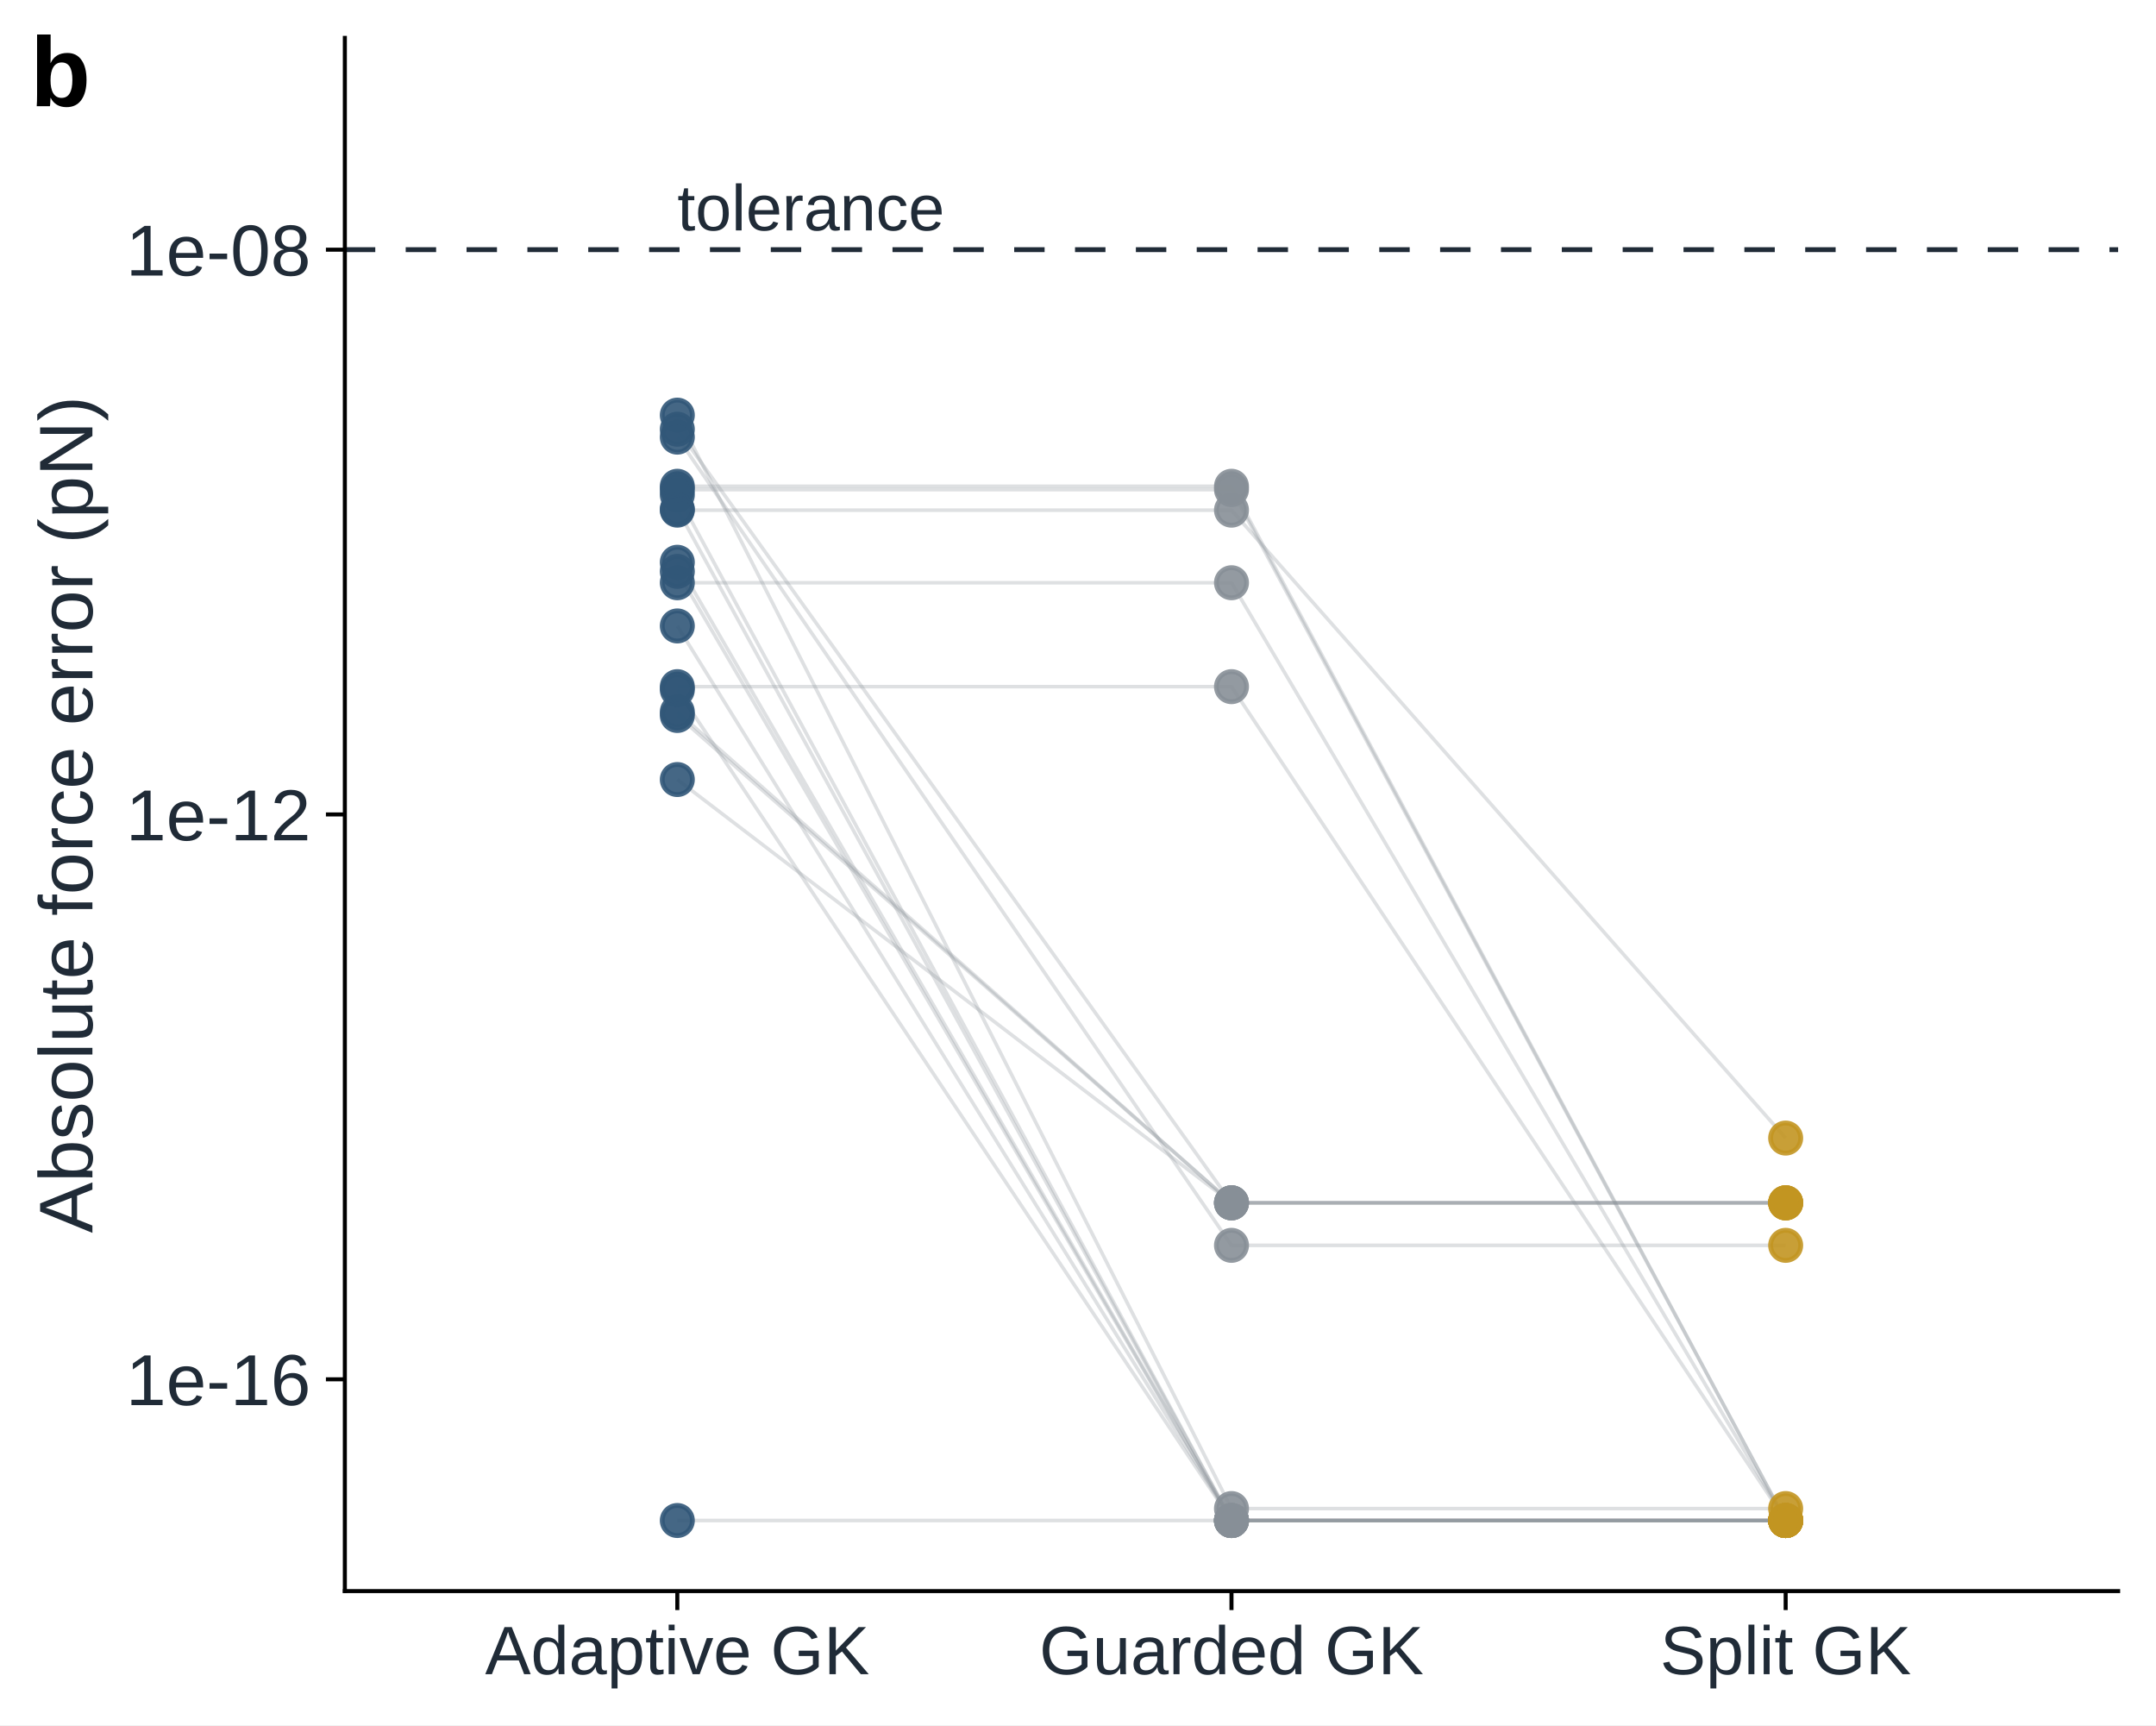
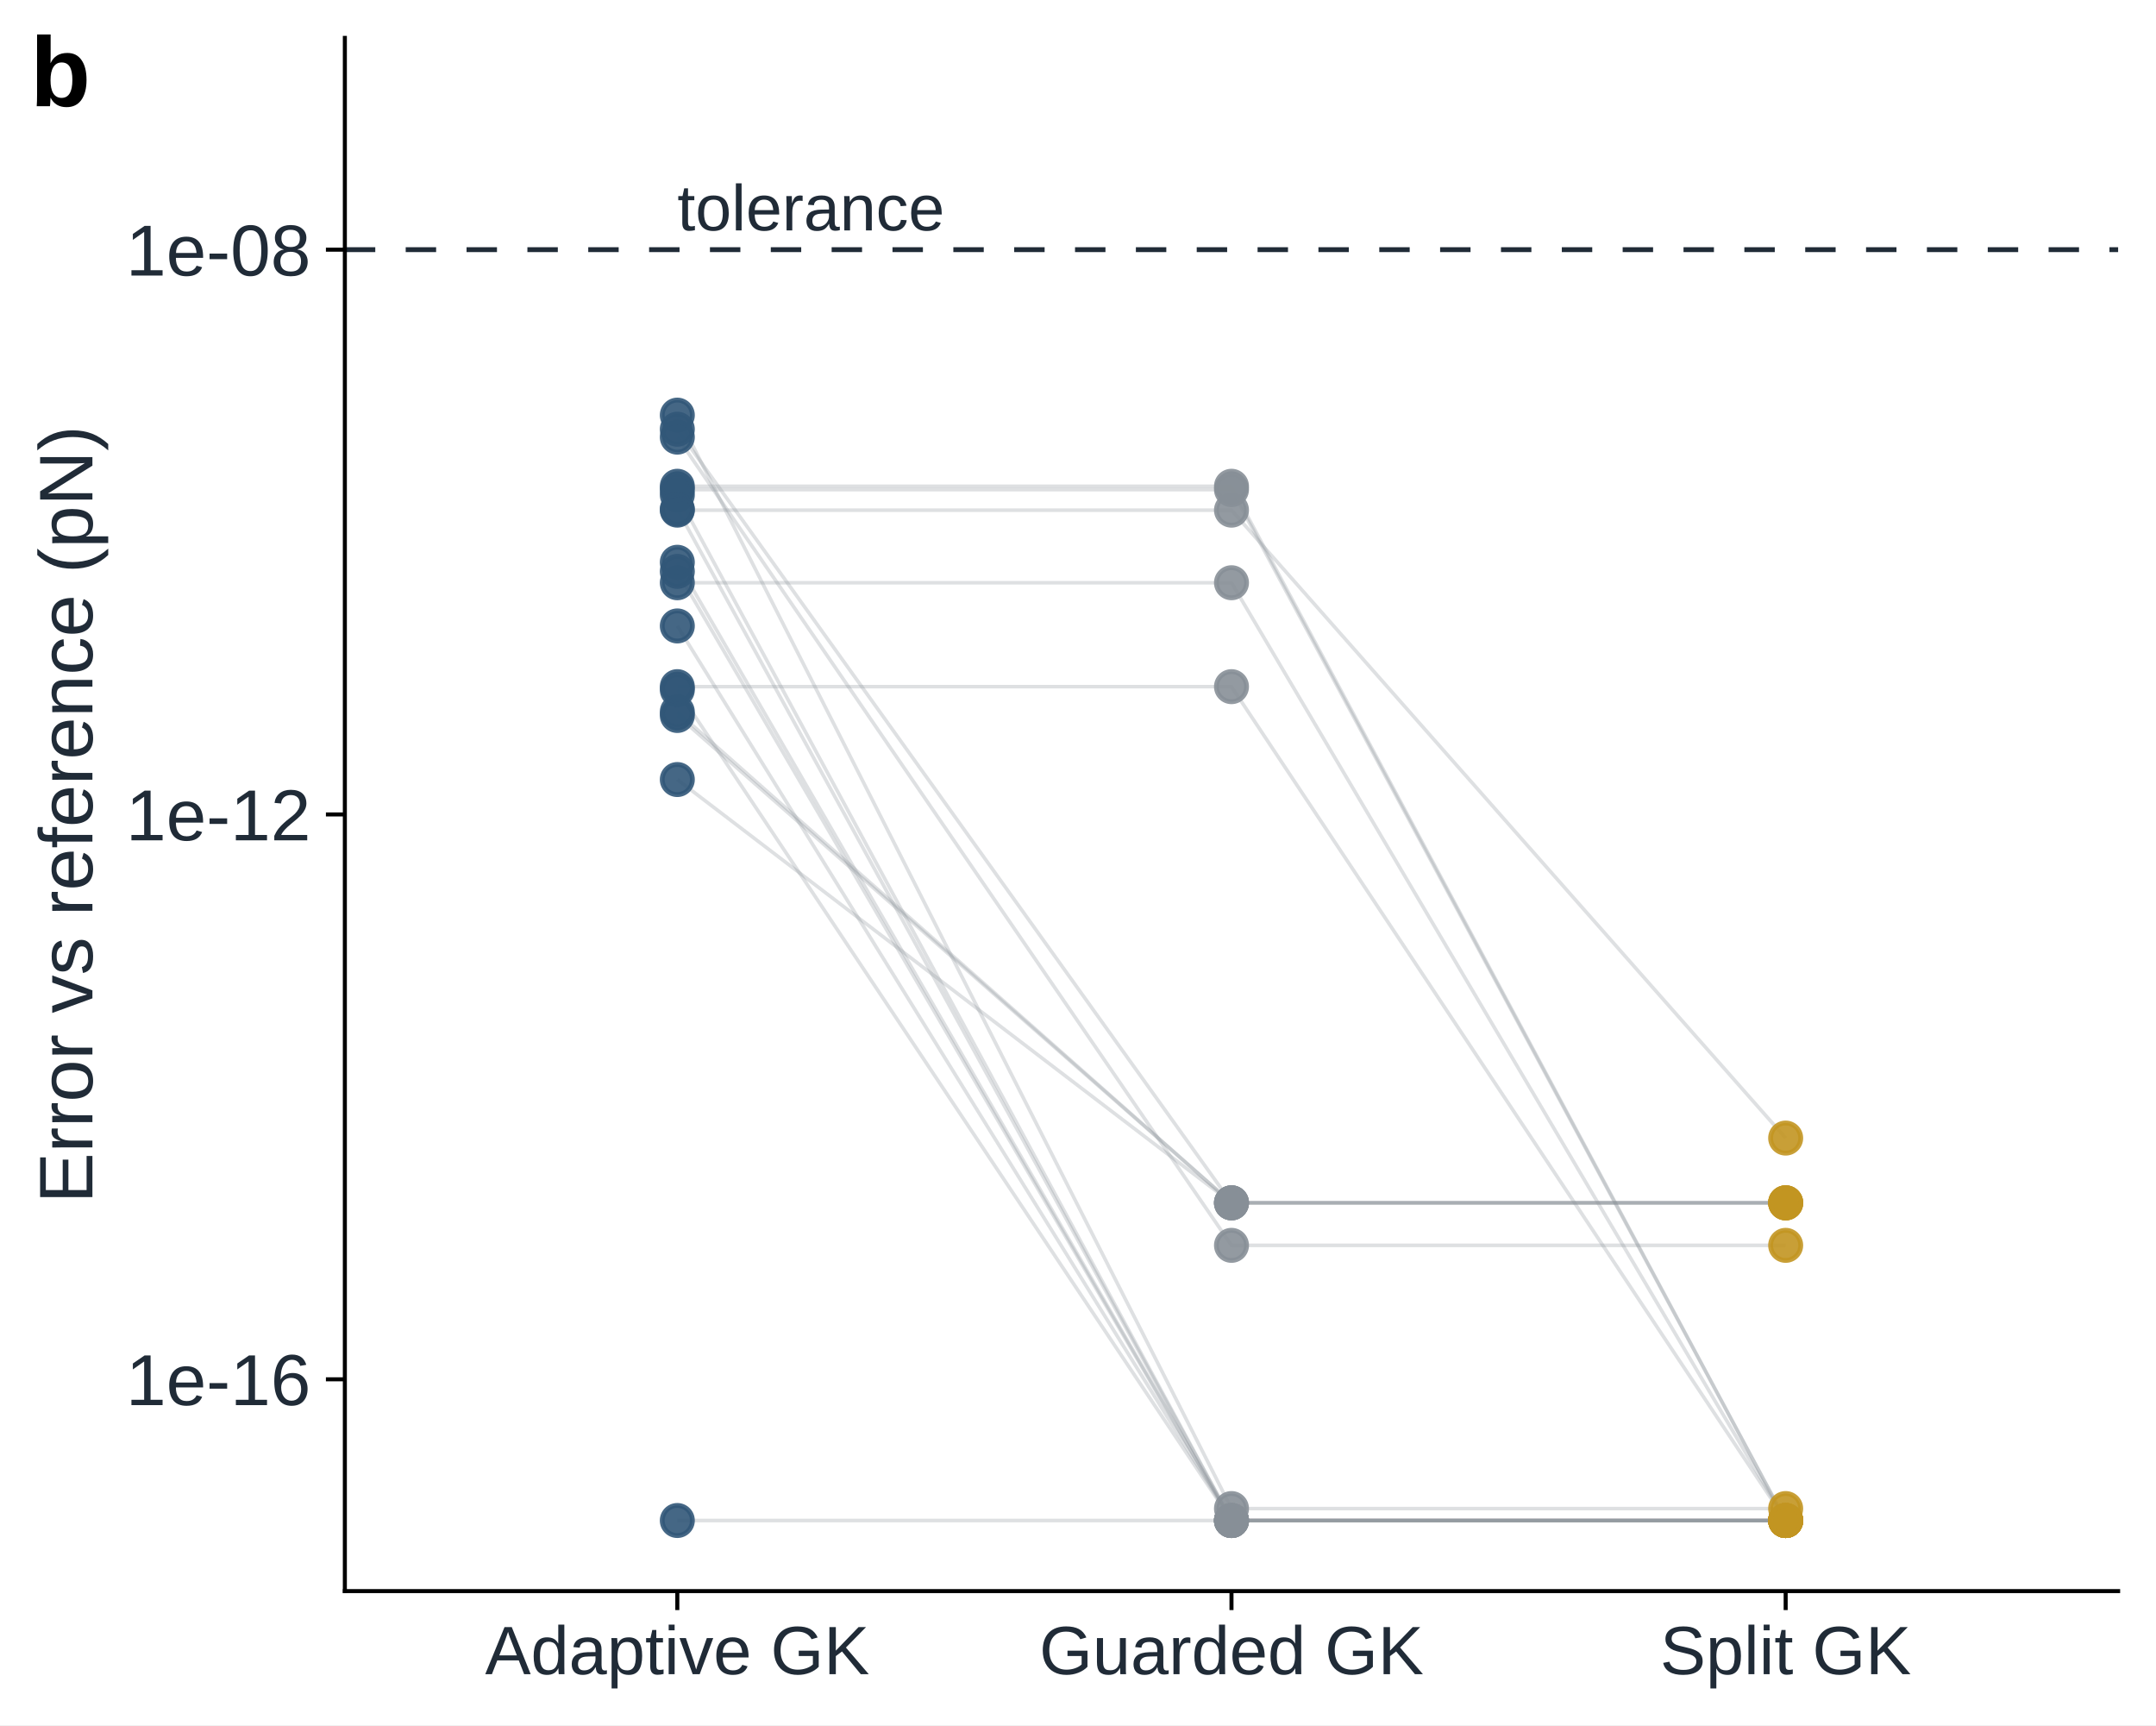
<svg xmlns="http://www.w3.org/2000/svg" width="283.46pt" height="226.77pt" viewBox="0 0 283.46 226.77">
  <g class="svglite">
    <defs>
      <style type="text/css">
    .svglite line, .svglite polyline, .svglite polygon, .svglite path, .svglite rect, .svglite circle {
      fill: none;
      stroke: #000000;
      stroke-linecap: round;
      stroke-linejoin: round;
      stroke-miterlimit: 10.00;
    }
    .svglite text {
      white-space: pre;
    }
    .svglite g.glyphgroup path {
      fill: inherit;
      stroke: none;
    }
  </style>
    </defs>
    <rect width="100%" height="100%" style="stroke: none; fill: #FFFFFF;" />
    <defs>
      <clipPath id="cpMC4wMHwyODMuNDZ8MC4wMHwyMjYuNzc=">
        <rect x="0.00" y="0.00" width="283.46" height="226.77" />
      </clipPath>
    </defs>
    <g clip-path="url(#cpMC4wMHwyODMuNDZ8MC4wMHwyMjYuNzc=)">
      <rect x="-0" y="0" width="283.46" height="226.77" style="stroke-width: 0.97; stroke: #FFFFFF; fill: #FFFFFF;" />
    </g>
    <defs>
      <clipPath id="cpNDUuMzR8Mjc4LjQ4fDQuOTh8MjA5LjE1">
        <rect x="45.34" y="4.98" width="233.14" height="204.17" />
      </clipPath>
    </defs>
    <g clip-path="url(#cpNDUuMzR8Mjc4LjQ4fDQuOTh8MjA5LjE1)">
      <rect x="45.34" y="4.98" width="233.14" height="204.17" style="stroke-width: 0.97; stroke: none; fill: #FFFFFF;" />
      <line x1="45.34" y1="32.82" x2="278.48" y2="32.82" style="stroke-width: 0.64; stroke: #202B37; stroke-dasharray: 4.00,4.00; stroke-linecap: butt;" />
      <text x="89.05" y="30.29" style="font-size: 8.54px;fill: #202B37; font-family: &quot;Arial&quot;;" textLength="35.12px" lengthAdjust="spacingAndGlyphs">tolerance</text>
      <polyline points="89.05,82.28 161.91,199.87 234.77,199.87 " style="stroke-width: 0.47; stroke: #888F97; stroke-opacity: 0.28; stroke-linecap: butt;" />
      <polyline points="89.05,65.04 161.91,199.87 234.77,199.87 " style="stroke-width: 0.47; stroke: #888F97; stroke-opacity: 0.28; stroke-linecap: butt;" />
      <polyline points="89.05,54.57 161.91,198.30 234.77,198.30 " style="stroke-width: 0.47; stroke: #888F97; stroke-opacity: 0.28; stroke-linecap: butt;" />
      <polyline points="89.05,64.36 161.91,64.36 234.77,199.87 " style="stroke-width: 0.47; stroke: #888F97; stroke-opacity: 0.28; stroke-linecap: butt;" />
      <polyline points="89.05,94.05 161.91,158.11 234.77,158.11 " style="stroke-width: 0.47; stroke: #888F97; stroke-opacity: 0.28; stroke-linecap: butt;" />
      <polyline points="89.05,75.11 161.91,199.87 234.77,199.87 " style="stroke-width: 0.47; stroke: #888F97; stroke-opacity: 0.28; stroke-linecap: butt;" />
      <polyline points="89.05,102.47 161.91,158.11 234.77,158.11 " style="stroke-width: 0.47; stroke: #888F97; stroke-opacity: 0.28; stroke-linecap: butt;" />
      <polyline points="89.05,63.92 161.91,63.92 234.77,199.87 " style="stroke-width: 0.47; stroke: #888F97; stroke-opacity: 0.28; stroke-linecap: butt;" />
      <polyline points="89.05,66.92 161.91,199.87 234.77,199.87 " style="stroke-width: 0.47; stroke: #888F97; stroke-opacity: 0.28; stroke-linecap: butt;" />
      <polyline points="89.05,90.68 161.91,199.87 234.77,199.87 " style="stroke-width: 0.47; stroke: #888F97; stroke-opacity: 0.28; stroke-linecap: butt;" />
      <polyline points="89.05,73.91 161.91,199.87 234.77,199.87 " style="stroke-width: 0.47; stroke: #888F97; stroke-opacity: 0.28; stroke-linecap: butt;" />
      <polyline points="89.05,90.26 161.91,90.26 234.77,199.87 " style="stroke-width: 0.47; stroke: #888F97; stroke-opacity: 0.28; stroke-linecap: butt;" />
      <polyline points="89.05,93.57 161.91,158.11 234.77,158.11 " style="stroke-width: 0.47; stroke: #888F97; stroke-opacity: 0.28; stroke-linecap: butt;" />
      <polyline points="89.05,56.42 161.91,158.11 234.77,158.11 " style="stroke-width: 0.47; stroke: #888F97; stroke-opacity: 0.28; stroke-linecap: butt;" />
      <polyline points="89.05,57.46 161.91,163.70 234.77,163.70 " style="stroke-width: 0.47; stroke: #888F97; stroke-opacity: 0.28; stroke-linecap: butt;" />
      <polyline points="89.05,76.60 161.91,76.60 234.77,199.87 " style="stroke-width: 0.47; stroke: #888F97; stroke-opacity: 0.28; stroke-linecap: butt;" />
      <polyline points="89.05,67.06 161.91,67.06 234.77,149.60 " style="stroke-width: 0.47; stroke: #888F97; stroke-opacity: 0.28; stroke-linecap: butt;" />
      <polyline points="89.05,199.87 161.91,199.87 234.77,199.87 " style="stroke-width: 0.47; stroke: #888F97; stroke-opacity: 0.28; stroke-linecap: butt;" />
      <circle cx="89.05" cy="94.05" r="1.98" style="stroke-width: 0.64; stroke: #315778; stroke-opacity: 0.90; fill: #315778; fill-opacity: 0.90;" />
      <circle cx="161.91" cy="158.11" r="1.98" style="stroke-width: 0.64; stroke: #888F97; stroke-opacity: 0.90; fill: #888F97; fill-opacity: 0.90;" />
      <circle cx="234.77" cy="158.11" r="1.98" style="stroke-width: 0.64; stroke: #C29522; stroke-opacity: 0.90; fill: #C29522; fill-opacity: 0.90;" />
      <circle cx="89.05" cy="75.11" r="1.98" style="stroke-width: 0.64; stroke: #315778; stroke-opacity: 0.90; fill: #315778; fill-opacity: 0.90;" />
      <circle cx="161.91" cy="199.87" r="1.98" style="stroke-width: 0.64; stroke: #888F97; stroke-opacity: 0.90; fill: #888F97; fill-opacity: 0.90;" />
      <circle cx="234.77" cy="199.87" r="1.98" style="stroke-width: 0.64; stroke: #C29522; stroke-opacity: 0.90; fill: #C29522; fill-opacity: 0.90;" />
      <circle cx="89.05" cy="102.47" r="1.98" style="stroke-width: 0.64; stroke: #315778; stroke-opacity: 0.90; fill: #315778; fill-opacity: 0.90;" />
      <circle cx="161.91" cy="158.11" r="1.98" style="stroke-width: 0.64; stroke: #888F97; stroke-opacity: 0.90; fill: #888F97; fill-opacity: 0.90;" />
      <circle cx="234.77" cy="158.11" r="1.98" style="stroke-width: 0.64; stroke: #C29522; stroke-opacity: 0.90; fill: #C29522; fill-opacity: 0.90;" />
      <circle cx="89.05" cy="63.92" r="1.98" style="stroke-width: 0.64; stroke: #315778; stroke-opacity: 0.90; fill: #315778; fill-opacity: 0.90;" />
      <circle cx="161.91" cy="63.92" r="1.98" style="stroke-width: 0.64; stroke: #888F97; stroke-opacity: 0.90; fill: #888F97; fill-opacity: 0.90;" />
      <circle cx="234.77" cy="199.87" r="1.98" style="stroke-width: 0.64; stroke: #C29522; stroke-opacity: 0.90; fill: #C29522; fill-opacity: 0.90;" />
      <circle cx="89.05" cy="82.28" r="1.98" style="stroke-width: 0.64; stroke: #315778; stroke-opacity: 0.90; fill: #315778; fill-opacity: 0.90;" />
      <circle cx="161.91" cy="199.87" r="1.98" style="stroke-width: 0.64; stroke: #888F97; stroke-opacity: 0.90; fill: #888F97; fill-opacity: 0.90;" />
      <circle cx="234.77" cy="199.87" r="1.98" style="stroke-width: 0.64; stroke: #C29522; stroke-opacity: 0.90; fill: #C29522; fill-opacity: 0.90;" />
      <circle cx="89.05" cy="65.04" r="1.98" style="stroke-width: 0.64; stroke: #315778; stroke-opacity: 0.90; fill: #315778; fill-opacity: 0.90;" />
      <circle cx="161.91" cy="199.87" r="1.98" style="stroke-width: 0.64; stroke: #888F97; stroke-opacity: 0.90; fill: #888F97; fill-opacity: 0.90;" />
      <circle cx="234.77" cy="199.87" r="1.98" style="stroke-width: 0.64; stroke: #C29522; stroke-opacity: 0.90; fill: #C29522; fill-opacity: 0.90;" />
      <circle cx="89.05" cy="54.57" r="1.98" style="stroke-width: 0.64; stroke: #315778; stroke-opacity: 0.90; fill: #315778; fill-opacity: 0.90;" />
      <circle cx="161.91" cy="198.30" r="1.98" style="stroke-width: 0.64; stroke: #888F97; stroke-opacity: 0.90; fill: #888F97; fill-opacity: 0.90;" />
      <circle cx="234.77" cy="198.30" r="1.98" style="stroke-width: 0.64; stroke: #C29522; stroke-opacity: 0.90; fill: #C29522; fill-opacity: 0.90;" />
      <circle cx="89.05" cy="64.36" r="1.98" style="stroke-width: 0.64; stroke: #315778; stroke-opacity: 0.90; fill: #315778; fill-opacity: 0.90;" />
      <circle cx="161.91" cy="64.36" r="1.98" style="stroke-width: 0.64; stroke: #888F97; stroke-opacity: 0.90; fill: #888F97; fill-opacity: 0.90;" />
      <circle cx="234.77" cy="199.87" r="1.98" style="stroke-width: 0.64; stroke: #C29522; stroke-opacity: 0.90; fill: #C29522; fill-opacity: 0.90;" />
      <circle cx="89.05" cy="93.57" r="1.98" style="stroke-width: 0.64; stroke: #315778; stroke-opacity: 0.90; fill: #315778; fill-opacity: 0.90;" />
      <circle cx="161.91" cy="158.11" r="1.98" style="stroke-width: 0.64; stroke: #888F97; stroke-opacity: 0.90; fill: #888F97; fill-opacity: 0.90;" />
      <circle cx="234.77" cy="158.11" r="1.98" style="stroke-width: 0.64; stroke: #C29522; stroke-opacity: 0.90; fill: #C29522; fill-opacity: 0.90;" />
      <circle cx="89.05" cy="56.42" r="1.98" style="stroke-width: 0.64; stroke: #315778; stroke-opacity: 0.90; fill: #315778; fill-opacity: 0.90;" />
      <circle cx="161.91" cy="158.11" r="1.98" style="stroke-width: 0.64; stroke: #888F97; stroke-opacity: 0.90; fill: #888F97; fill-opacity: 0.90;" />
      <circle cx="234.77" cy="158.11" r="1.98" style="stroke-width: 0.64; stroke: #C29522; stroke-opacity: 0.90; fill: #C29522; fill-opacity: 0.90;" />
      <circle cx="89.05" cy="57.46" r="1.98" style="stroke-width: 0.64; stroke: #315778; stroke-opacity: 0.90; fill: #315778; fill-opacity: 0.90;" />
      <circle cx="161.91" cy="163.70" r="1.98" style="stroke-width: 0.64; stroke: #888F97; stroke-opacity: 0.90; fill: #888F97; fill-opacity: 0.90;" />
      <circle cx="234.77" cy="163.70" r="1.98" style="stroke-width: 0.64; stroke: #C29522; stroke-opacity: 0.90; fill: #C29522; fill-opacity: 0.90;" />
      <circle cx="89.05" cy="76.60" r="1.98" style="stroke-width: 0.64; stroke: #315778; stroke-opacity: 0.90; fill: #315778; fill-opacity: 0.90;" />
      <circle cx="161.91" cy="76.60" r="1.98" style="stroke-width: 0.64; stroke: #888F97; stroke-opacity: 0.90; fill: #888F97; fill-opacity: 0.90;" />
      <circle cx="234.77" cy="199.87" r="1.98" style="stroke-width: 0.64; stroke: #C29522; stroke-opacity: 0.90; fill: #C29522; fill-opacity: 0.90;" />
      <circle cx="89.05" cy="66.92" r="1.98" style="stroke-width: 0.64; stroke: #315778; stroke-opacity: 0.90; fill: #315778; fill-opacity: 0.90;" />
      <circle cx="161.91" cy="199.87" r="1.98" style="stroke-width: 0.64; stroke: #888F97; stroke-opacity: 0.90; fill: #888F97; fill-opacity: 0.90;" />
      <circle cx="234.77" cy="199.87" r="1.98" style="stroke-width: 0.64; stroke: #C29522; stroke-opacity: 0.90; fill: #C29522; fill-opacity: 0.90;" />
      <circle cx="89.05" cy="90.68" r="1.98" style="stroke-width: 0.64; stroke: #315778; stroke-opacity: 0.90; fill: #315778; fill-opacity: 0.90;" />
      <circle cx="161.91" cy="199.87" r="1.98" style="stroke-width: 0.64; stroke: #888F97; stroke-opacity: 0.90; fill: #888F97; fill-opacity: 0.90;" />
      <circle cx="234.77" cy="199.87" r="1.98" style="stroke-width: 0.64; stroke: #C29522; stroke-opacity: 0.90; fill: #C29522; fill-opacity: 0.90;" />
      <circle cx="89.05" cy="73.91" r="1.98" style="stroke-width: 0.64; stroke: #315778; stroke-opacity: 0.90; fill: #315778; fill-opacity: 0.90;" />
      <circle cx="161.91" cy="199.87" r="1.98" style="stroke-width: 0.64; stroke: #888F97; stroke-opacity: 0.90; fill: #888F97; fill-opacity: 0.90;" />
      <circle cx="234.77" cy="199.87" r="1.98" style="stroke-width: 0.64; stroke: #C29522; stroke-opacity: 0.90; fill: #C29522; fill-opacity: 0.90;" />
      <circle cx="89.05" cy="90.26" r="1.98" style="stroke-width: 0.64; stroke: #315778; stroke-opacity: 0.90; fill: #315778; fill-opacity: 0.90;" />
      <circle cx="161.91" cy="90.26" r="1.98" style="stroke-width: 0.64; stroke: #888F97; stroke-opacity: 0.90; fill: #888F97; fill-opacity: 0.90;" />
      <circle cx="234.77" cy="199.87" r="1.98" style="stroke-width: 0.64; stroke: #C29522; stroke-opacity: 0.90; fill: #C29522; fill-opacity: 0.90;" />
      <circle cx="89.05" cy="67.06" r="1.98" style="stroke-width: 0.64; stroke: #315778; stroke-opacity: 0.90; fill: #315778; fill-opacity: 0.90;" />
      <circle cx="161.91" cy="67.06" r="1.98" style="stroke-width: 0.64; stroke: #888F97; stroke-opacity: 0.90; fill: #888F97; fill-opacity: 0.90;" />
      <circle cx="234.77" cy="149.60" r="1.98" style="stroke-width: 0.64; stroke: #C29522; stroke-opacity: 0.90; fill: #C29522; fill-opacity: 0.90;" />
      <circle cx="89.05" cy="199.87" r="1.98" style="stroke-width: 0.64; stroke: #315778; stroke-opacity: 0.90; fill: #315778; fill-opacity: 0.90;" />
      <circle cx="161.91" cy="199.87" r="1.98" style="stroke-width: 0.64; stroke: #888F97; stroke-opacity: 0.90; fill: #888F97; fill-opacity: 0.90;" />
      <circle cx="234.77" cy="199.87" r="1.98" style="stroke-width: 0.64; stroke: #C29522; stroke-opacity: 0.90; fill: #C29522; fill-opacity: 0.90;" />
    </g>
    <g clip-path="url(#cpMC4wMHwyODMuNDZ8MC4wMHwyMjYuNzc=)">
      <polyline points="45.34,209.15 45.34,4.98 " style="stroke-width: 0.53; stroke-linecap: square;" />
      <text x="40.86" y="184.70" text-anchor="end" style="font-size: 9.50px;fill: #202B37; font-family: &quot;Arial&quot;;" textLength="24.28px" lengthAdjust="spacingAndGlyphs">1e-16</text>
      <text x="40.86" y="110.46" text-anchor="end" style="font-size: 9.50px;fill: #202B37; font-family: &quot;Arial&quot;;" textLength="24.28px" lengthAdjust="spacingAndGlyphs">1e-12</text>
      <text x="40.86" y="36.22" text-anchor="end" style="font-size: 9.50px;fill: #202B37; font-family: &quot;Arial&quot;;" textLength="24.28px" lengthAdjust="spacingAndGlyphs">1e-08</text>
      <polyline points="42.85,181.31 45.34,181.31 " style="stroke-width: 0.53; stroke-linecap: butt;" />
      <polyline points="42.85,107.06 45.34,107.06 " style="stroke-width: 0.53; stroke-linecap: butt;" />
      <polyline points="42.85,32.82 45.34,32.82 " style="stroke-width: 0.53; stroke-linecap: butt;" />
      <polyline points="45.34,209.15 278.48,209.15 " style="stroke-width: 0.53; stroke-linecap: square;" />
      <polyline points="89.05,211.64 89.05,209.15 " style="stroke-width: 0.53; stroke-linecap: butt;" />
      <polyline points="161.91,211.64 161.91,209.15 " style="stroke-width: 0.53; stroke-linecap: butt;" />
      <polyline points="234.77,211.64 234.77,209.15 " style="stroke-width: 0.53; stroke-linecap: butt;" />
      <text x="89.05" y="220.07" text-anchor="middle" style="font-size: 9.00px;fill: #202B37; font-family: &quot;Arial&quot;;" textLength="50.50px" lengthAdjust="spacingAndGlyphs">Adaptive GK</text>
      <text x="161.91" y="220.07" text-anchor="middle" style="font-size: 9.00px;fill: #202B37; font-family: &quot;Arial&quot;;" textLength="50.50px" lengthAdjust="spacingAndGlyphs">Guarded GK</text>
      <text x="234.77" y="220.07" text-anchor="middle" style="font-size: 9.00px;fill: #202B37; font-family: &quot;Arial&quot;;" textLength="33.00px" lengthAdjust="spacingAndGlyphs">Split GK</text>
-       <text transform="translate(12.15,107.06) rotate(-90)" text-anchor="middle" style="font-size: 10.00px;fill: #202B37; font-family: &quot;Arial&quot;;" textLength="110.05px" lengthAdjust="spacingAndGlyphs">Absolute force error (pN)</text>
+       <text transform="translate(12.15,107.06) rotate(-90)" text-anchor="middle" style="font-size: 10.00px;fill: #202B37; font-family: &quot;Arial&quot;;" textLength="102.25px" lengthAdjust="spacingAndGlyphs">Error vs reference (pN)</text>
      <text x="3.97" y="13.96" style="font-size: 13.00px; font-weight: bold; font-family: &quot;Arial&quot;;" textLength="7.94px" lengthAdjust="spacingAndGlyphs">b</text>
    </g>
  </g>
</svg>
